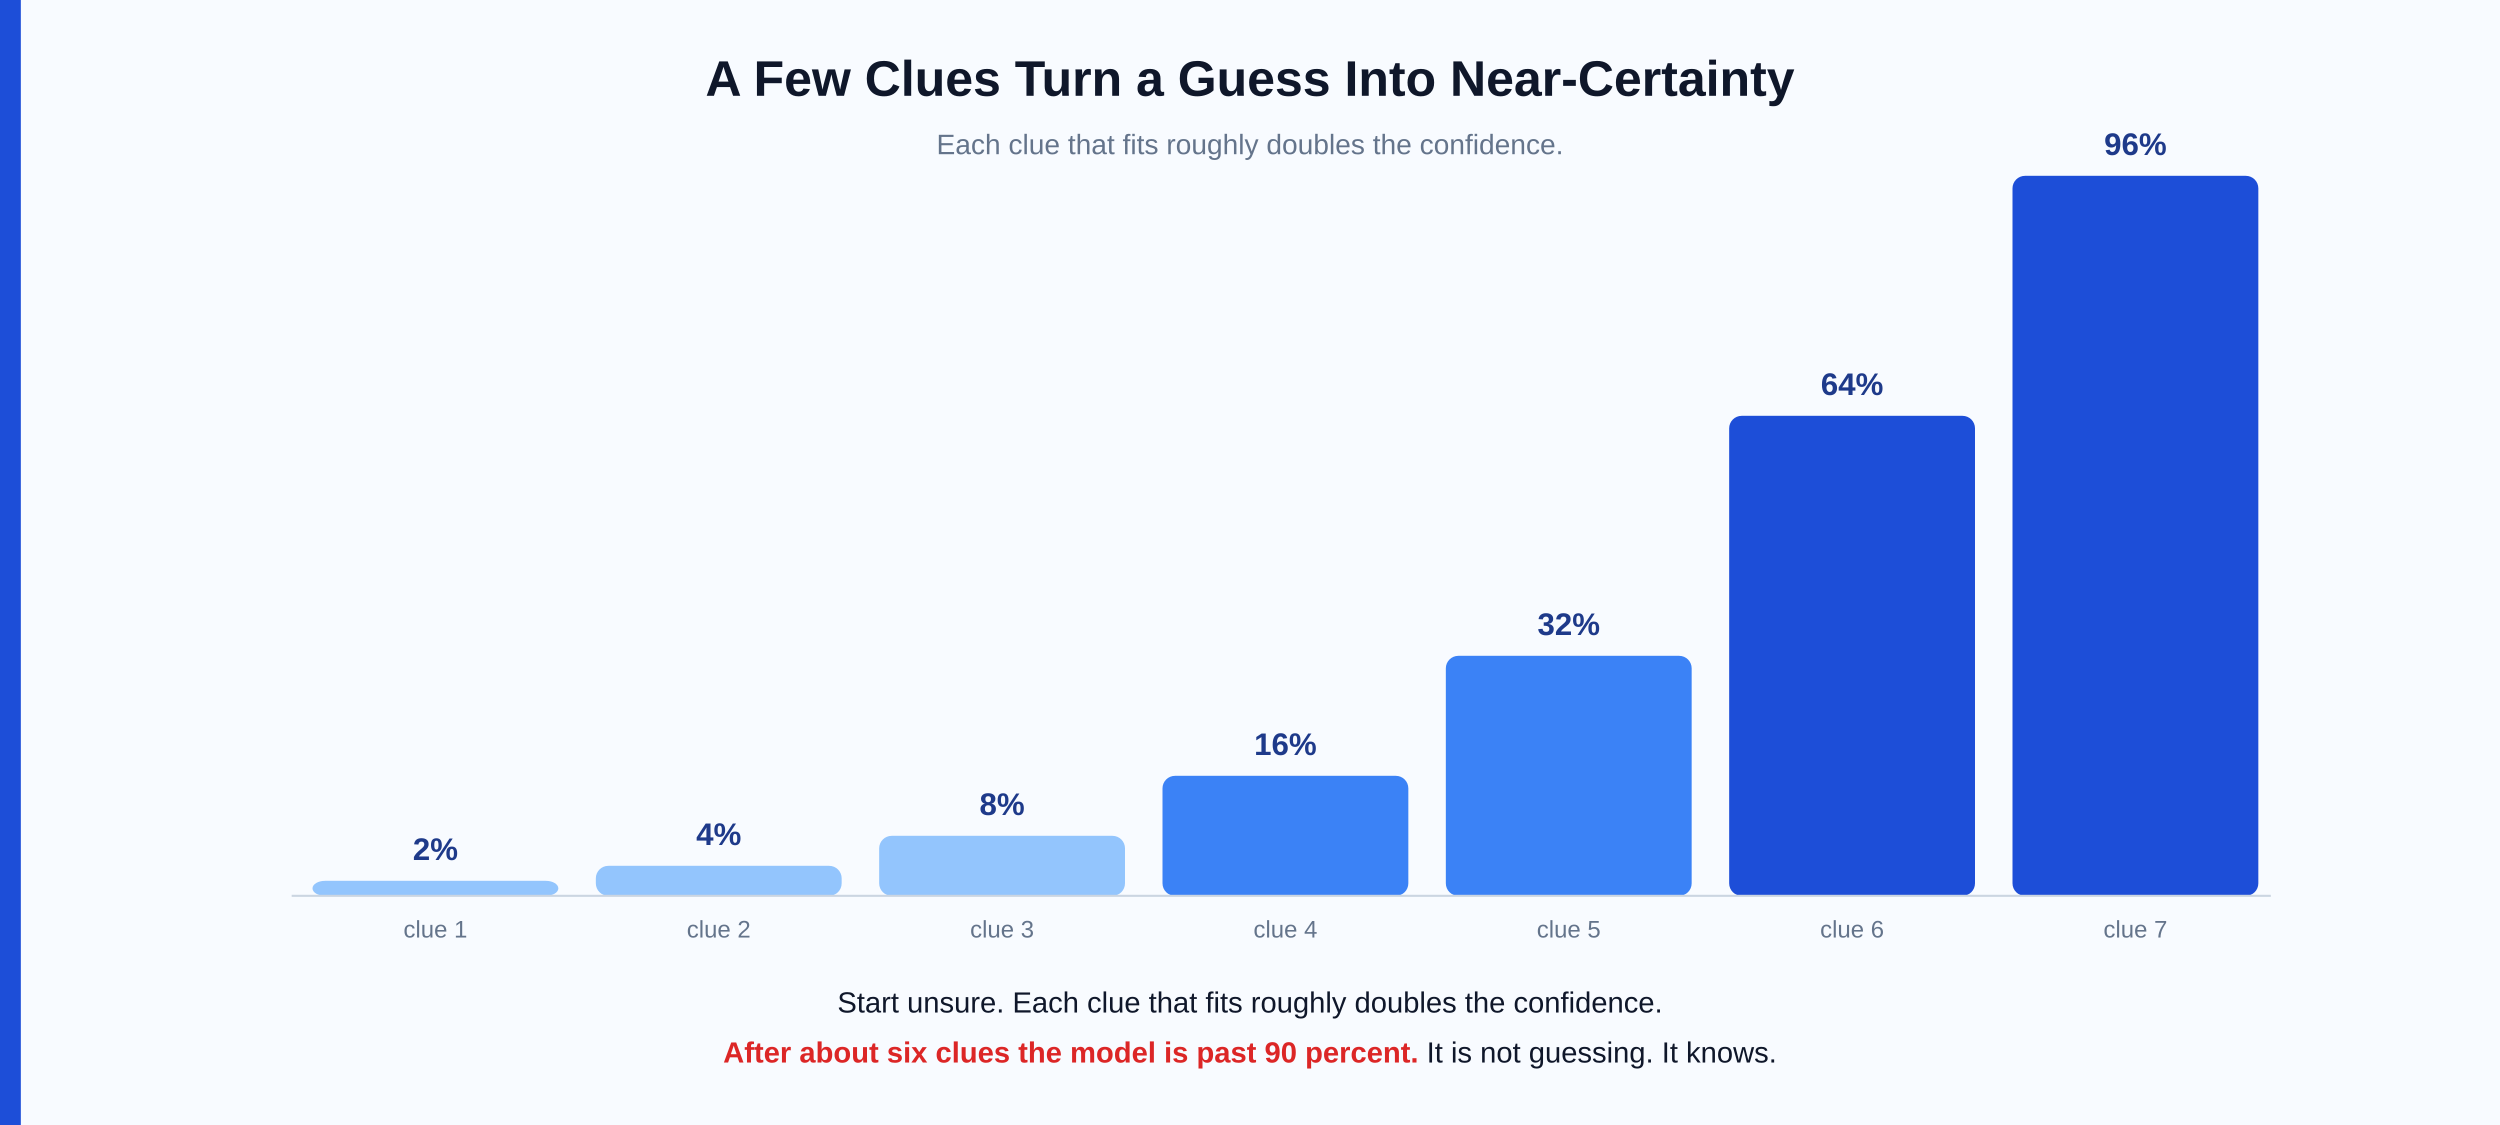
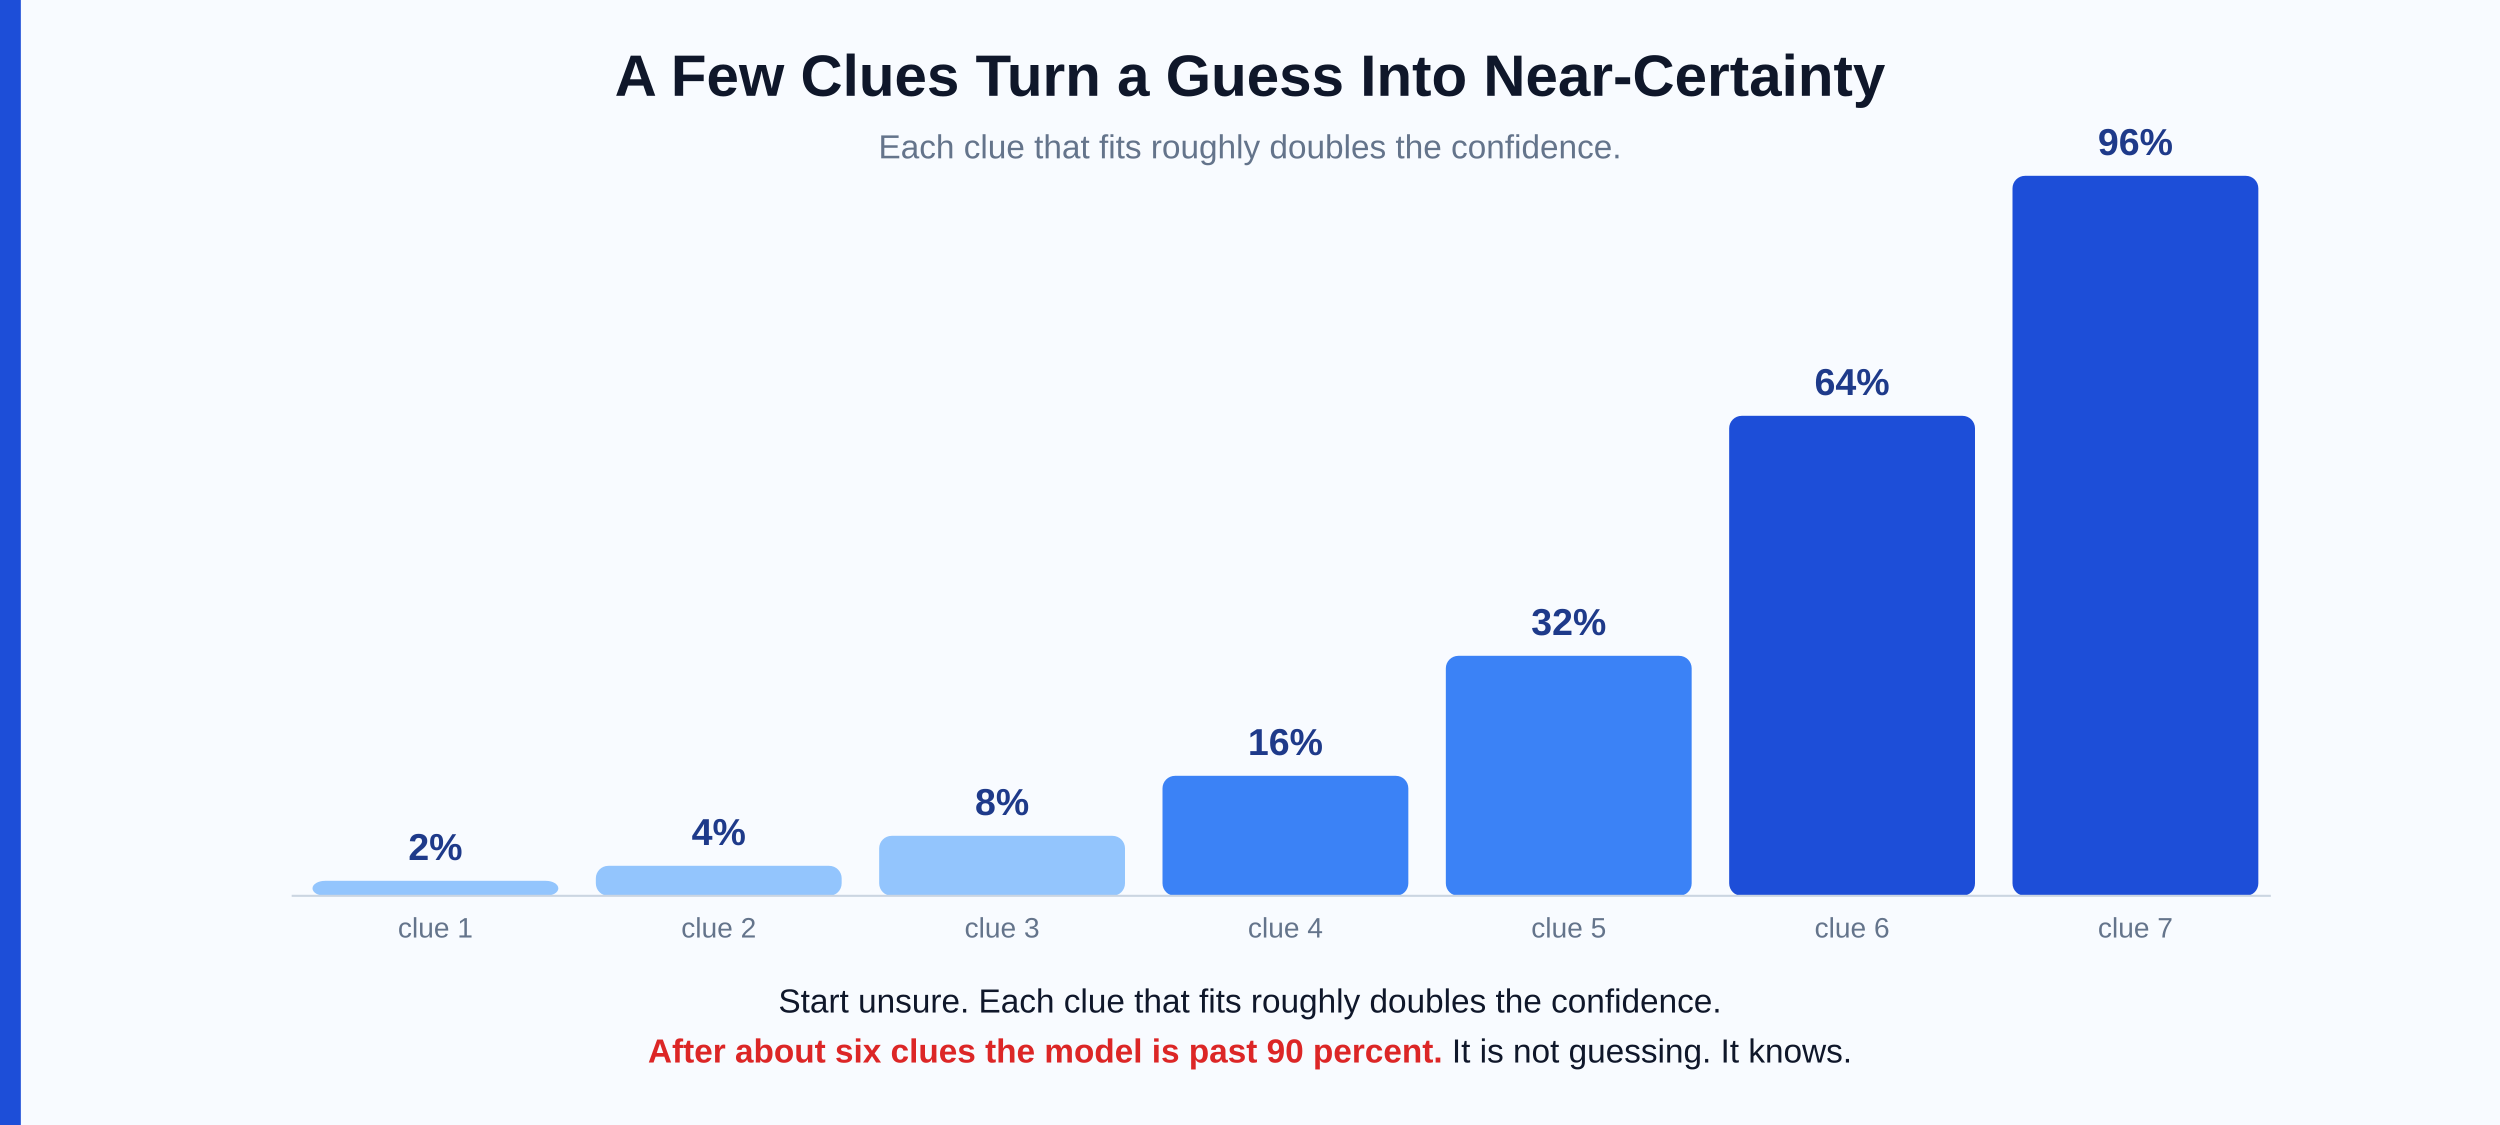
<svg xmlns="http://www.w3.org/2000/svg" viewBox="0 0 1200 540" font-family="Segoe UI, Arial, sans-serif">
  <rect width="1200" height="540" fill="#ffffff" />
  <rect width="1200" height="540" fill="#f8fbff" />
  <rect x="0" y="0" width="10" height="540" fill="#1d4ed8" />
-   <text x="600" y="46" font-size="24" font-weight="800" fill="#0f172a" text-anchor="middle">A Few Clues Turn a Guess Into Near-Certainty</text>
-   <text x="600" y="74" font-size="13.5" fill="#64748b" text-anchor="middle">Each clue that fits roughly doubles the confidence.</text>
+   <text x="600" y="46" font-size="28" font-weight="800" fill="#0f172a" text-anchor="middle">A Few Clues Turn a Guess Into Near-Certainty</text>
+   <text x="600" y="76" font-size="16" fill="#64748b" text-anchor="middle">Each clue that fits roughly doubles the confidence.</text>
  <rect x="150" y="422.8" width="118" height="7.2" rx="6" fill="#93c5fd" />
-   <text x="209" y="412.8" font-size="15" font-weight="800" fill="#1e3a8a" text-anchor="middle">2%</text>
-   <text x="209" y="450" font-size="11.5" fill="#64748b" text-anchor="middle">clue 1</text>
+   <text x="209" y="412.8" font-size="18" font-weight="800" fill="#1e3a8a" text-anchor="middle">2%</text>
+   <text x="209" y="450" font-size="13.5" fill="#64748b" text-anchor="middle">clue 1</text>
  <rect x="286" y="415.6" width="118" height="14.4" rx="6" fill="#93c5fd" />
-   <text x="345" y="405.6" font-size="15" font-weight="800" fill="#1e3a8a" text-anchor="middle">4%</text>
-   <text x="345" y="450" font-size="11.5" fill="#64748b" text-anchor="middle">clue 2</text>
+   <text x="345" y="405.6" font-size="18" font-weight="800" fill="#1e3a8a" text-anchor="middle">4%</text>
+   <text x="345" y="450" font-size="13.5" fill="#64748b" text-anchor="middle">clue 2</text>
  <rect x="422" y="401.2" width="118" height="28.8" rx="6" fill="#93c5fd" />
-   <text x="481" y="391.2" font-size="15" font-weight="800" fill="#1e3a8a" text-anchor="middle">8%</text>
-   <text x="481" y="450" font-size="11.5" fill="#64748b" text-anchor="middle">clue 3</text>
+   <text x="481" y="391.2" font-size="18" font-weight="800" fill="#1e3a8a" text-anchor="middle">8%</text>
+   <text x="481" y="450" font-size="13.5" fill="#64748b" text-anchor="middle">clue 3</text>
  <rect x="558" y="372.4" width="118" height="57.6" rx="6" fill="#3b82f6" />
-   <text x="617" y="362.4" font-size="15" font-weight="800" fill="#1e3a8a" text-anchor="middle">16%</text>
-   <text x="617" y="450" font-size="11.5" fill="#64748b" text-anchor="middle">clue 4</text>
+   <text x="617" y="362.4" font-size="18" font-weight="800" fill="#1e3a8a" text-anchor="middle">16%</text>
+   <text x="617" y="450" font-size="13.5" fill="#64748b" text-anchor="middle">clue 4</text>
  <rect x="694" y="314.8" width="118" height="115.2" rx="6" fill="#3b82f6" />
-   <text x="753" y="304.8" font-size="15" font-weight="800" fill="#1e3a8a" text-anchor="middle">32%</text>
-   <text x="753" y="450" font-size="11.5" fill="#64748b" text-anchor="middle">clue 5</text>
+   <text x="753" y="304.8" font-size="18" font-weight="800" fill="#1e3a8a" text-anchor="middle">32%</text>
+   <text x="753" y="450" font-size="13.5" fill="#64748b" text-anchor="middle">clue 5</text>
  <rect x="830" y="199.6" width="118" height="230.4" rx="6" fill="#1d4ed8" />
-   <text x="889" y="189.6" font-size="15" font-weight="800" fill="#1e3a8a" text-anchor="middle">64%</text>
-   <text x="889" y="450" font-size="11.5" fill="#64748b" text-anchor="middle">clue 6</text>
+   <text x="889" y="189.6" font-size="18" font-weight="800" fill="#1e3a8a" text-anchor="middle">64%</text>
+   <text x="889" y="450" font-size="13.5" fill="#64748b" text-anchor="middle">clue 6</text>
  <rect x="966" y="84.4" width="118" height="345.6" rx="6" fill="#1d4ed8" />
-   <text x="1025" y="74.4" font-size="15" font-weight="800" fill="#1e3a8a" text-anchor="middle">96%</text>
-   <text x="1025" y="450" font-size="11.5" fill="#64748b" text-anchor="middle">clue 7</text>
+   <text x="1025" y="74.4" font-size="18" font-weight="800" fill="#1e3a8a" text-anchor="middle">96%</text>
+   <text x="1025" y="450" font-size="13.5" fill="#64748b" text-anchor="middle">clue 7</text>
  <line x1="140" y1="430" x2="1090" y2="430" stroke="#cbd5e1" />
-   <text x="600" y="486" font-size="14" fill="#0f172a" text-anchor="middle">Start unsure. Each clue that fits roughly doubles the confidence.</text>
-   <text x="600" y="510" font-size="14" fill="#0f172a" text-anchor="middle">
+   <text x="600" y="486" font-size="16" fill="#0f172a" text-anchor="middle">Start unsure. Each clue that fits roughly doubles the confidence.</text>
+   <text x="600" y="510" font-size="16" fill="#0f172a" text-anchor="middle">
    <tspan font-weight="800" fill="#dc2626">After about six clues the model is past 90 percent.</tspan> It is not guessing. It knows.</text>
</svg>
